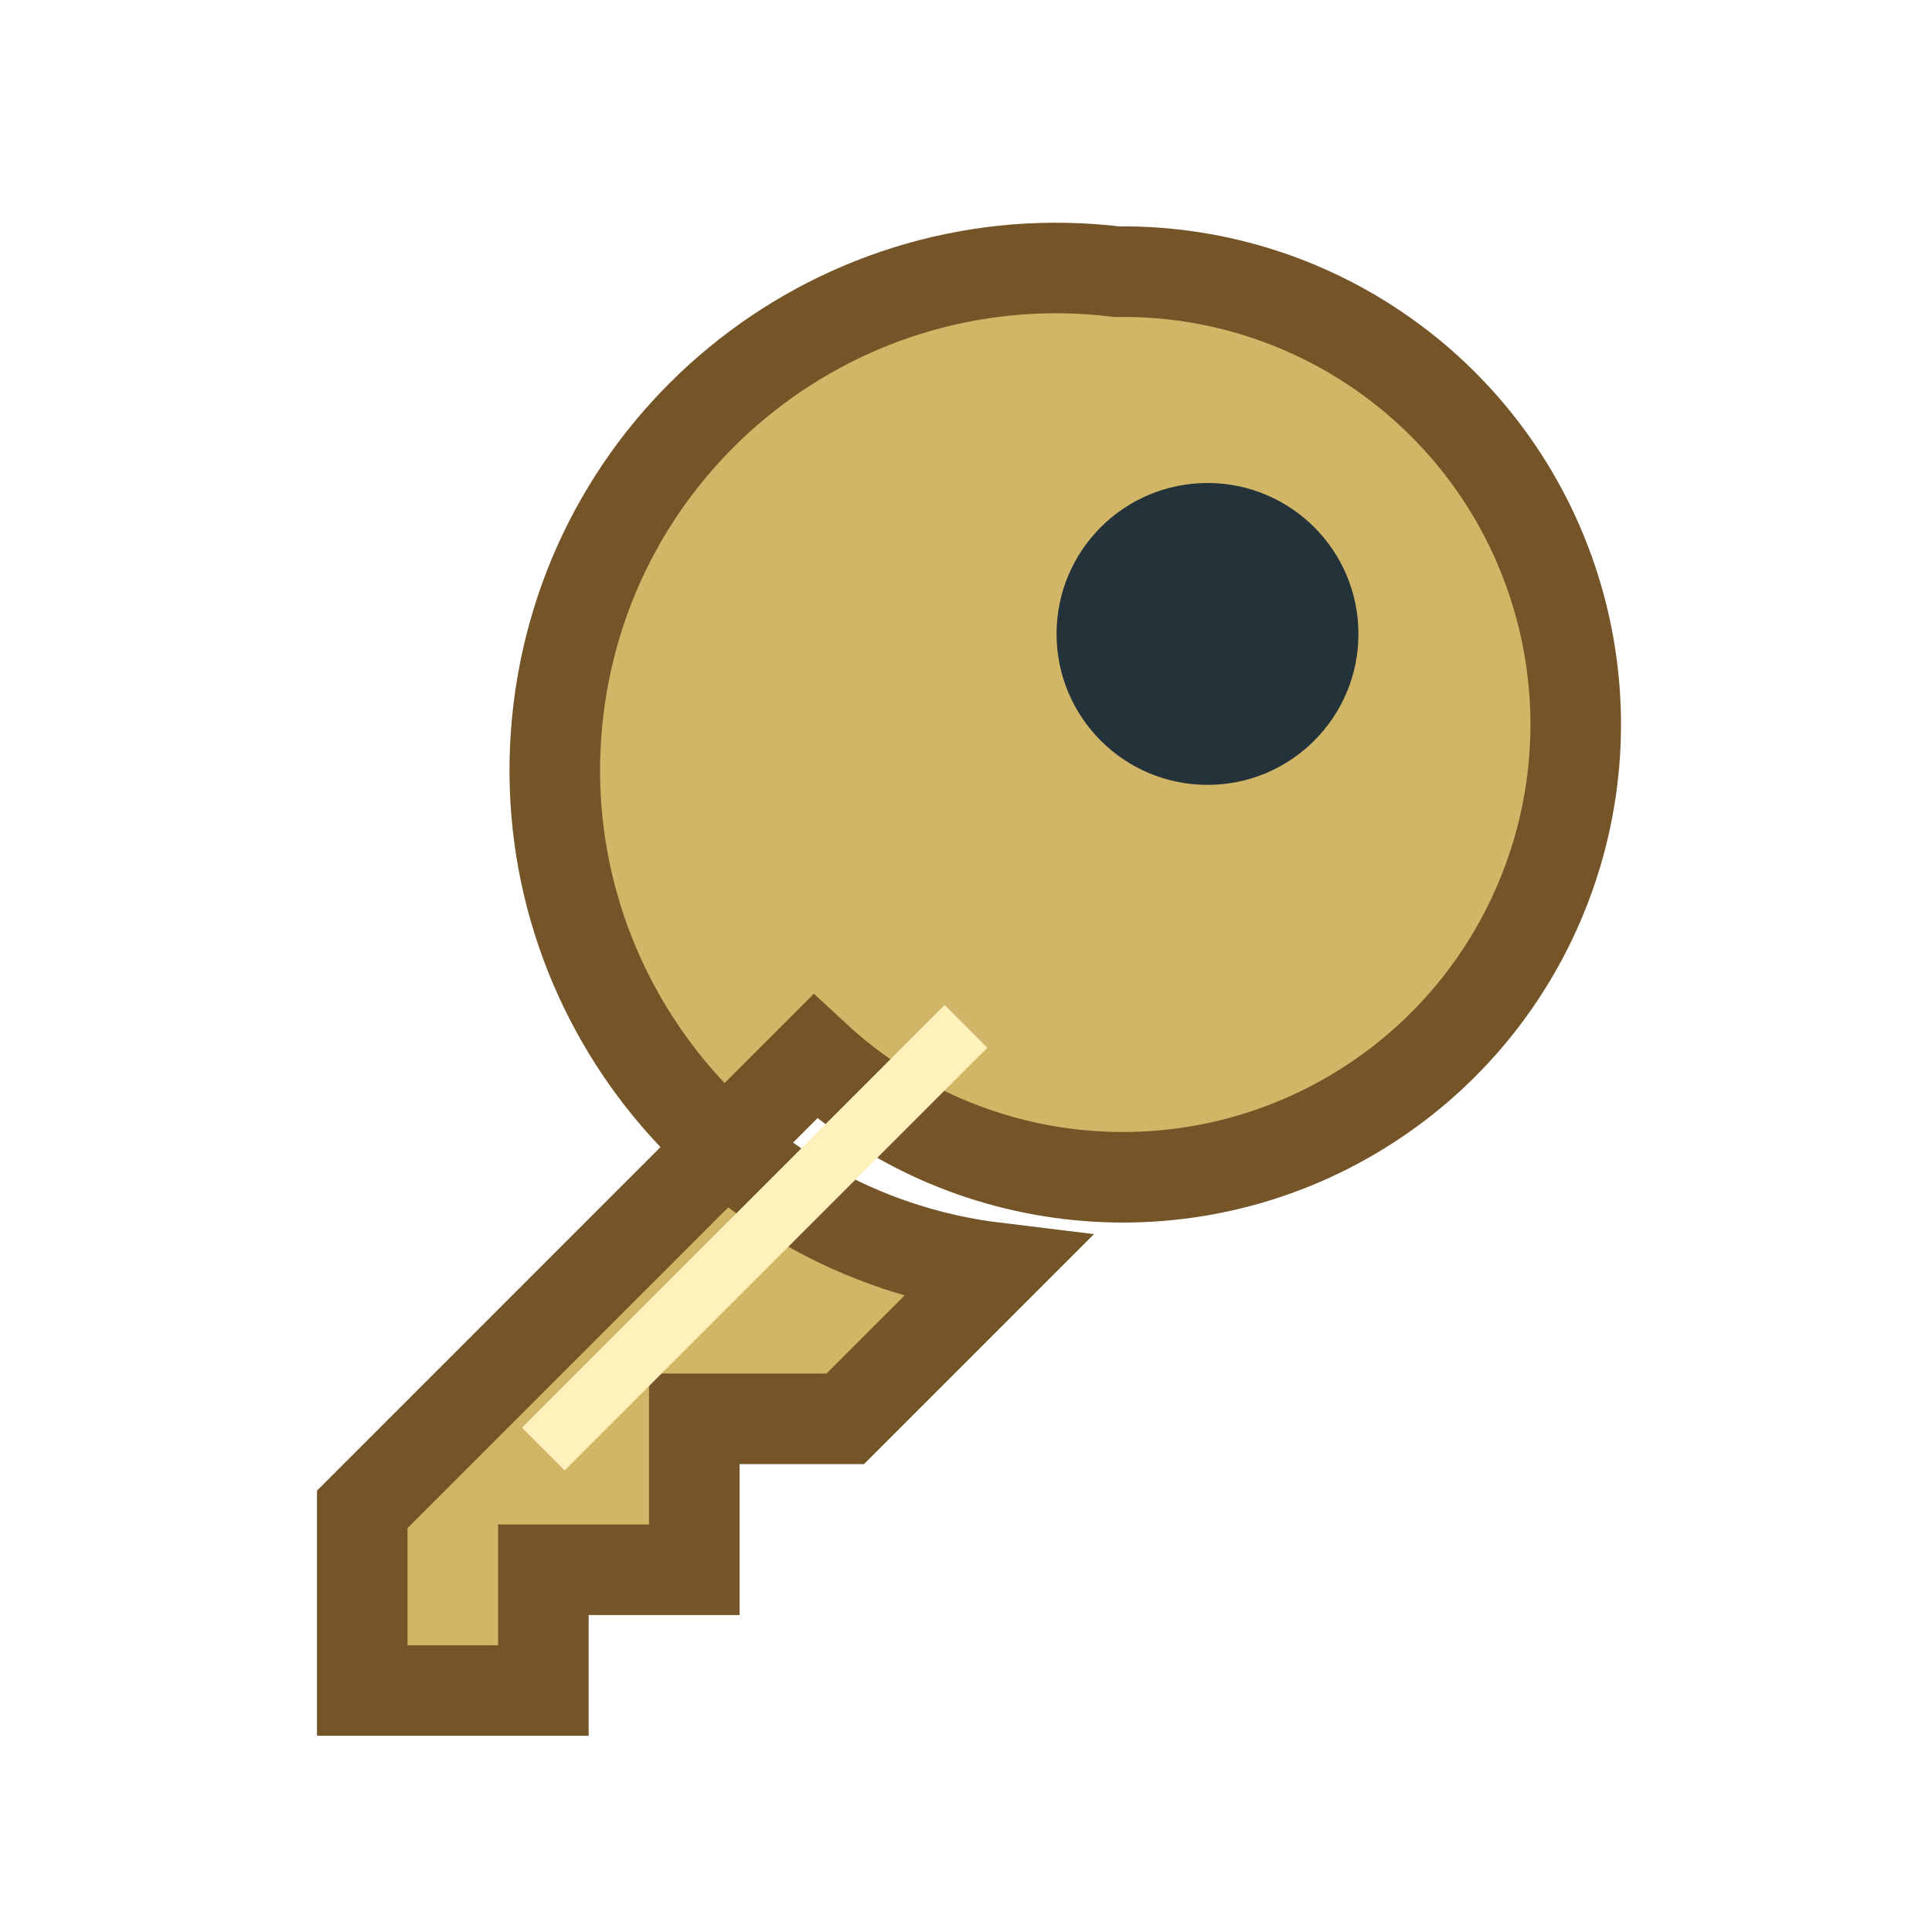
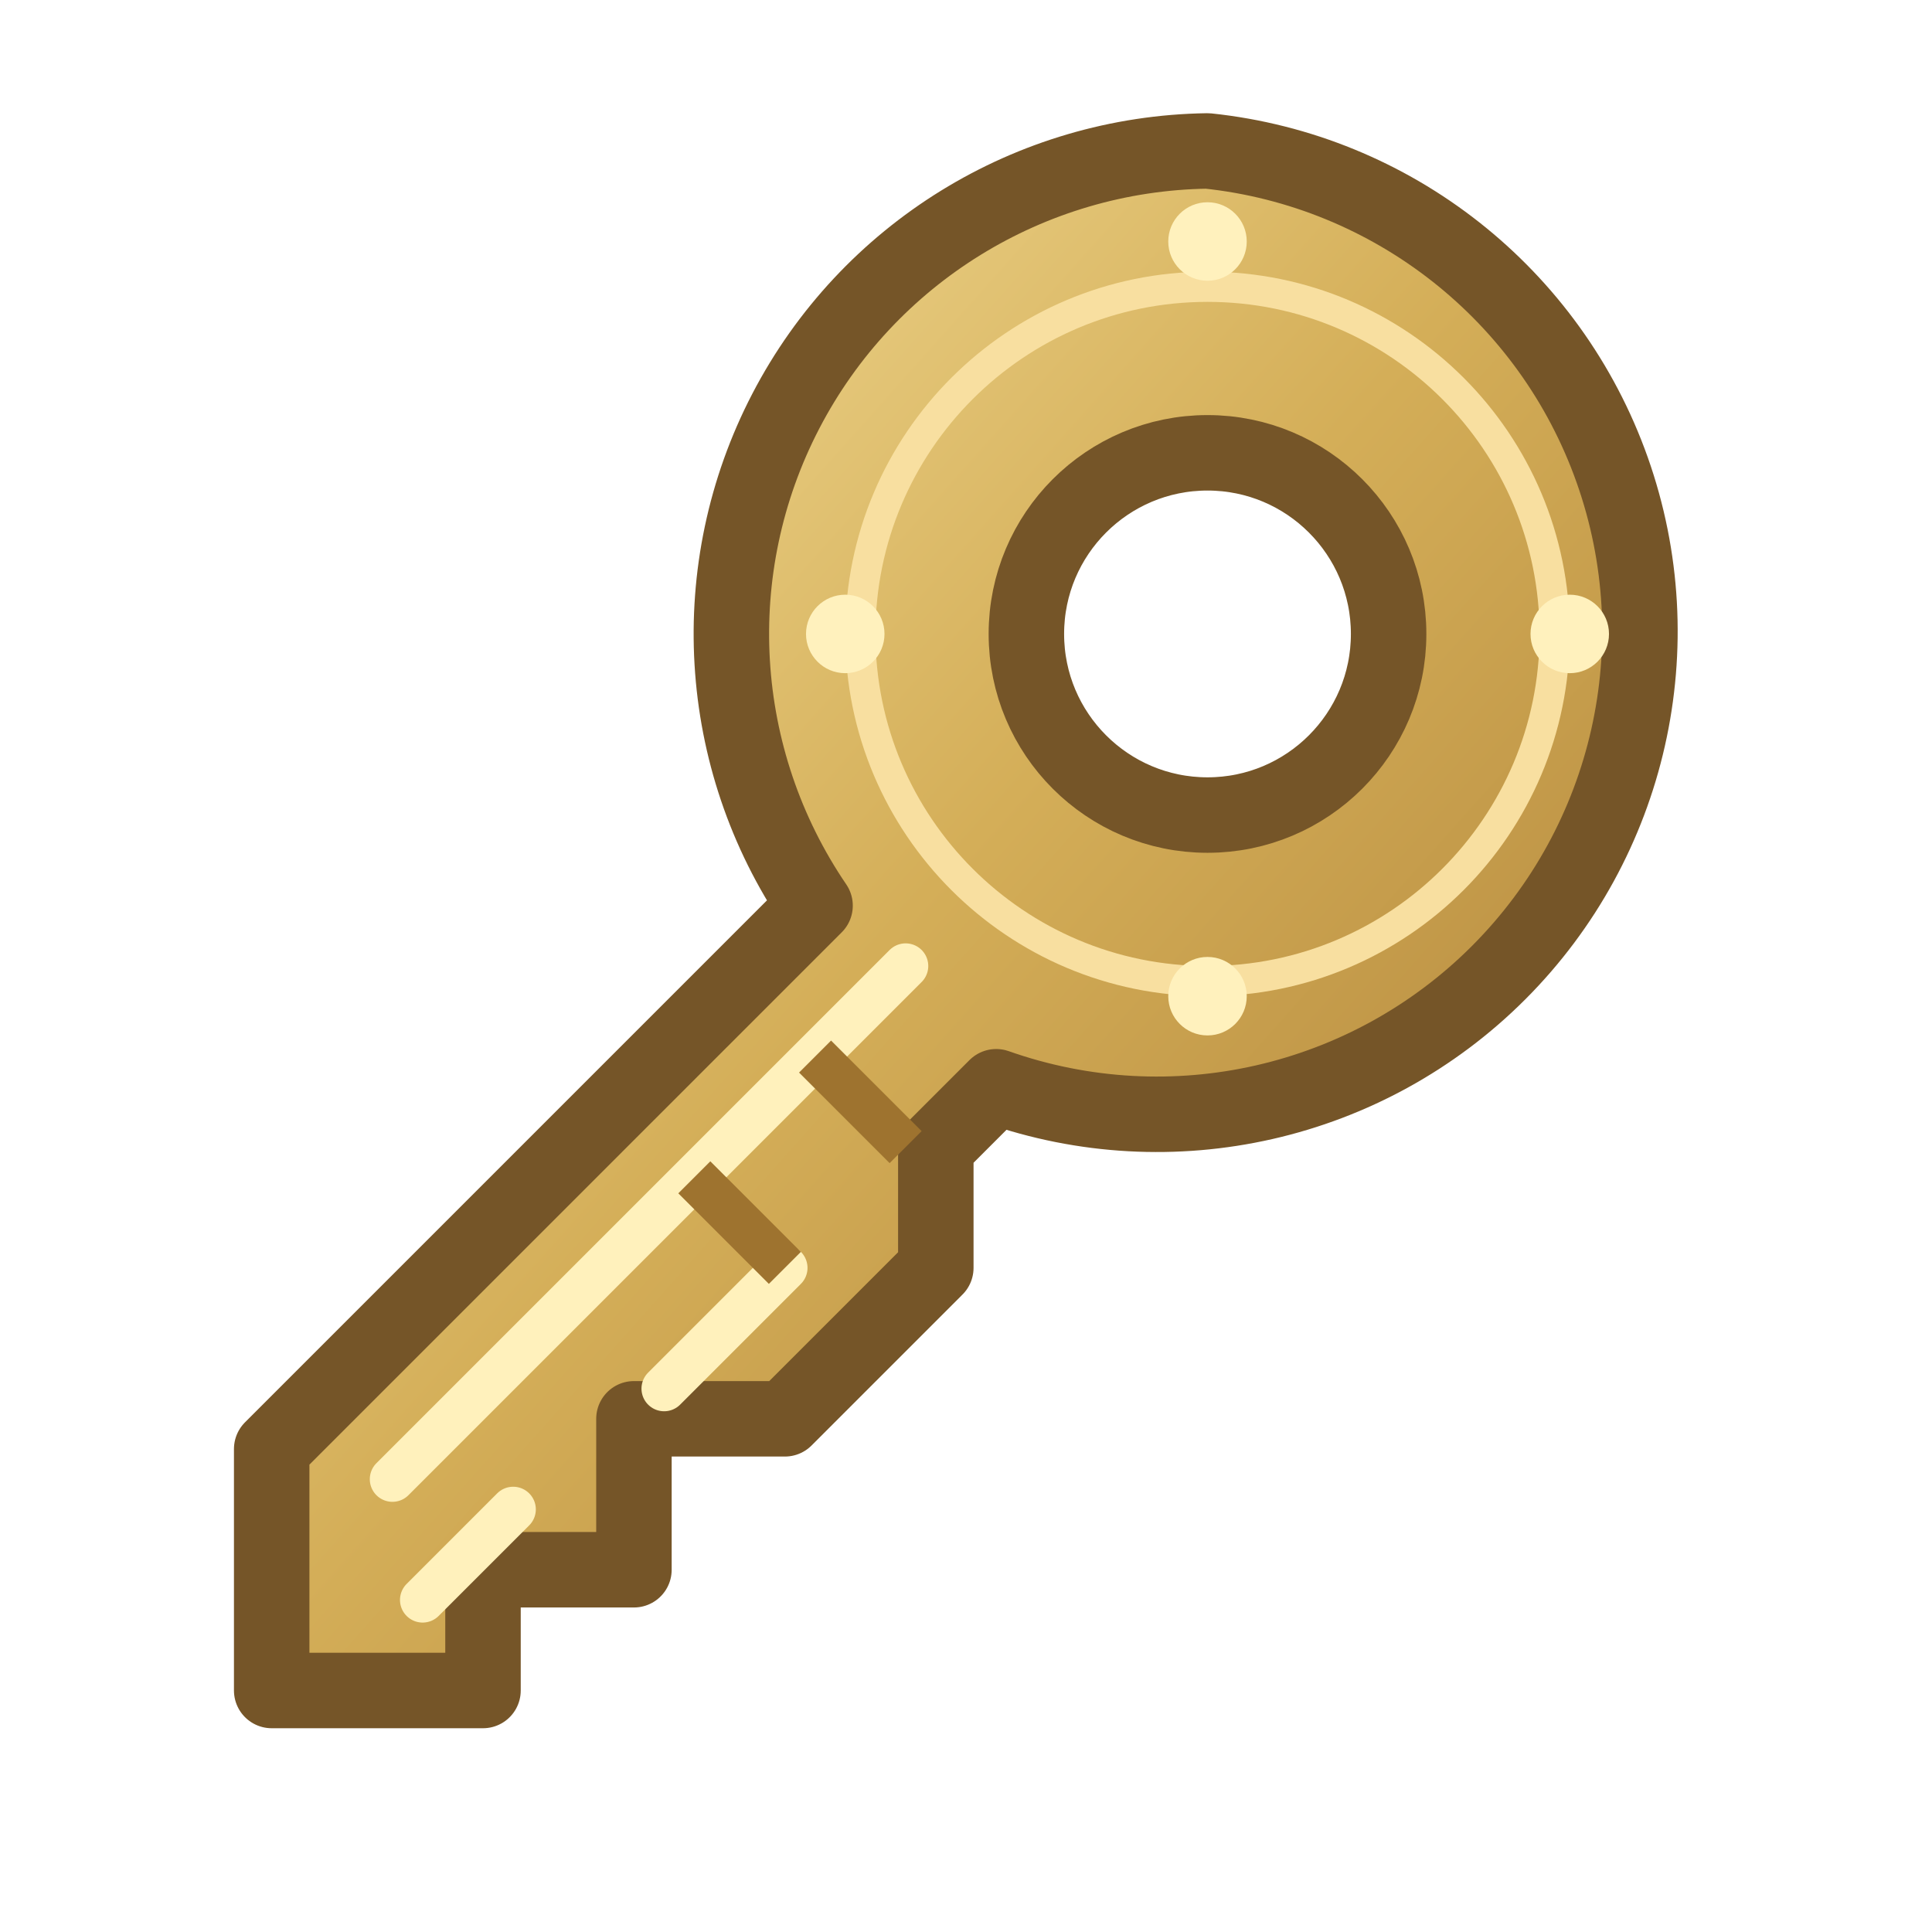
<svg xmlns="http://www.w3.org/2000/svg" viewBox="0 0 64 64">
-   <path fill="#d2b667" stroke="#755528" stroke-width="3" d="M37 9a15 15 0 1 1-10 26l-15 15v6h6v-4h5v-5h5l5-5a15 15 0 0 1 4-33Z" />
-   <circle cx="40" cy="21" r="5" fill="#24323a" />
-   <path d="m18 48 14-14" stroke="#fff1bc" stroke-width="2" />
+   <defs>
+     <linearGradient id="gold" x2="1" y2="1">
+       <stop stop-color="#f9e6a3" />
+       <stop offset=".48" stop-color="#d4ae58" />
+       <stop offset="1" stop-color="#a87932" />
+     </linearGradient>
+   </defs>
+   <path fill="url(#gold)" stroke="#755528" stroke-width="2.5" stroke-linejoin="round" fill-rule="evenodd" d="M40 5a16 16 0 0 0-13 25L9 48v8h7v-4h5v-5h5l5-5v-4l2-2A16 16 0 1 0 40 5Zm0 10a6 6 0 1 1 0 12 6 6 0 0 1 0-12Z" />
+   <circle cx="40" cy="21" r="11.5" fill="none" stroke="#f8dfa0" stroke-width="1" />
+   <path d="M13 49 30 32m-16 21 3-3m5-4 4-4" fill="none" stroke="#fff1bc" stroke-width="1.5" stroke-linecap="round" />
+   <path d="m27 35 3 3m-7 1 3 3" stroke="#9e732f" stroke-width="1.5" />
+   <g fill="#fff1bd">
+     <circle cx="40" cy="8" r="1.3" />
+     <circle cx="52" cy="21" r="1.3" />
+     <circle cx="40" cy="33" r="1.3" />
+     <circle cx="28" cy="21" r="1.3" />
+   </g>
</svg>
